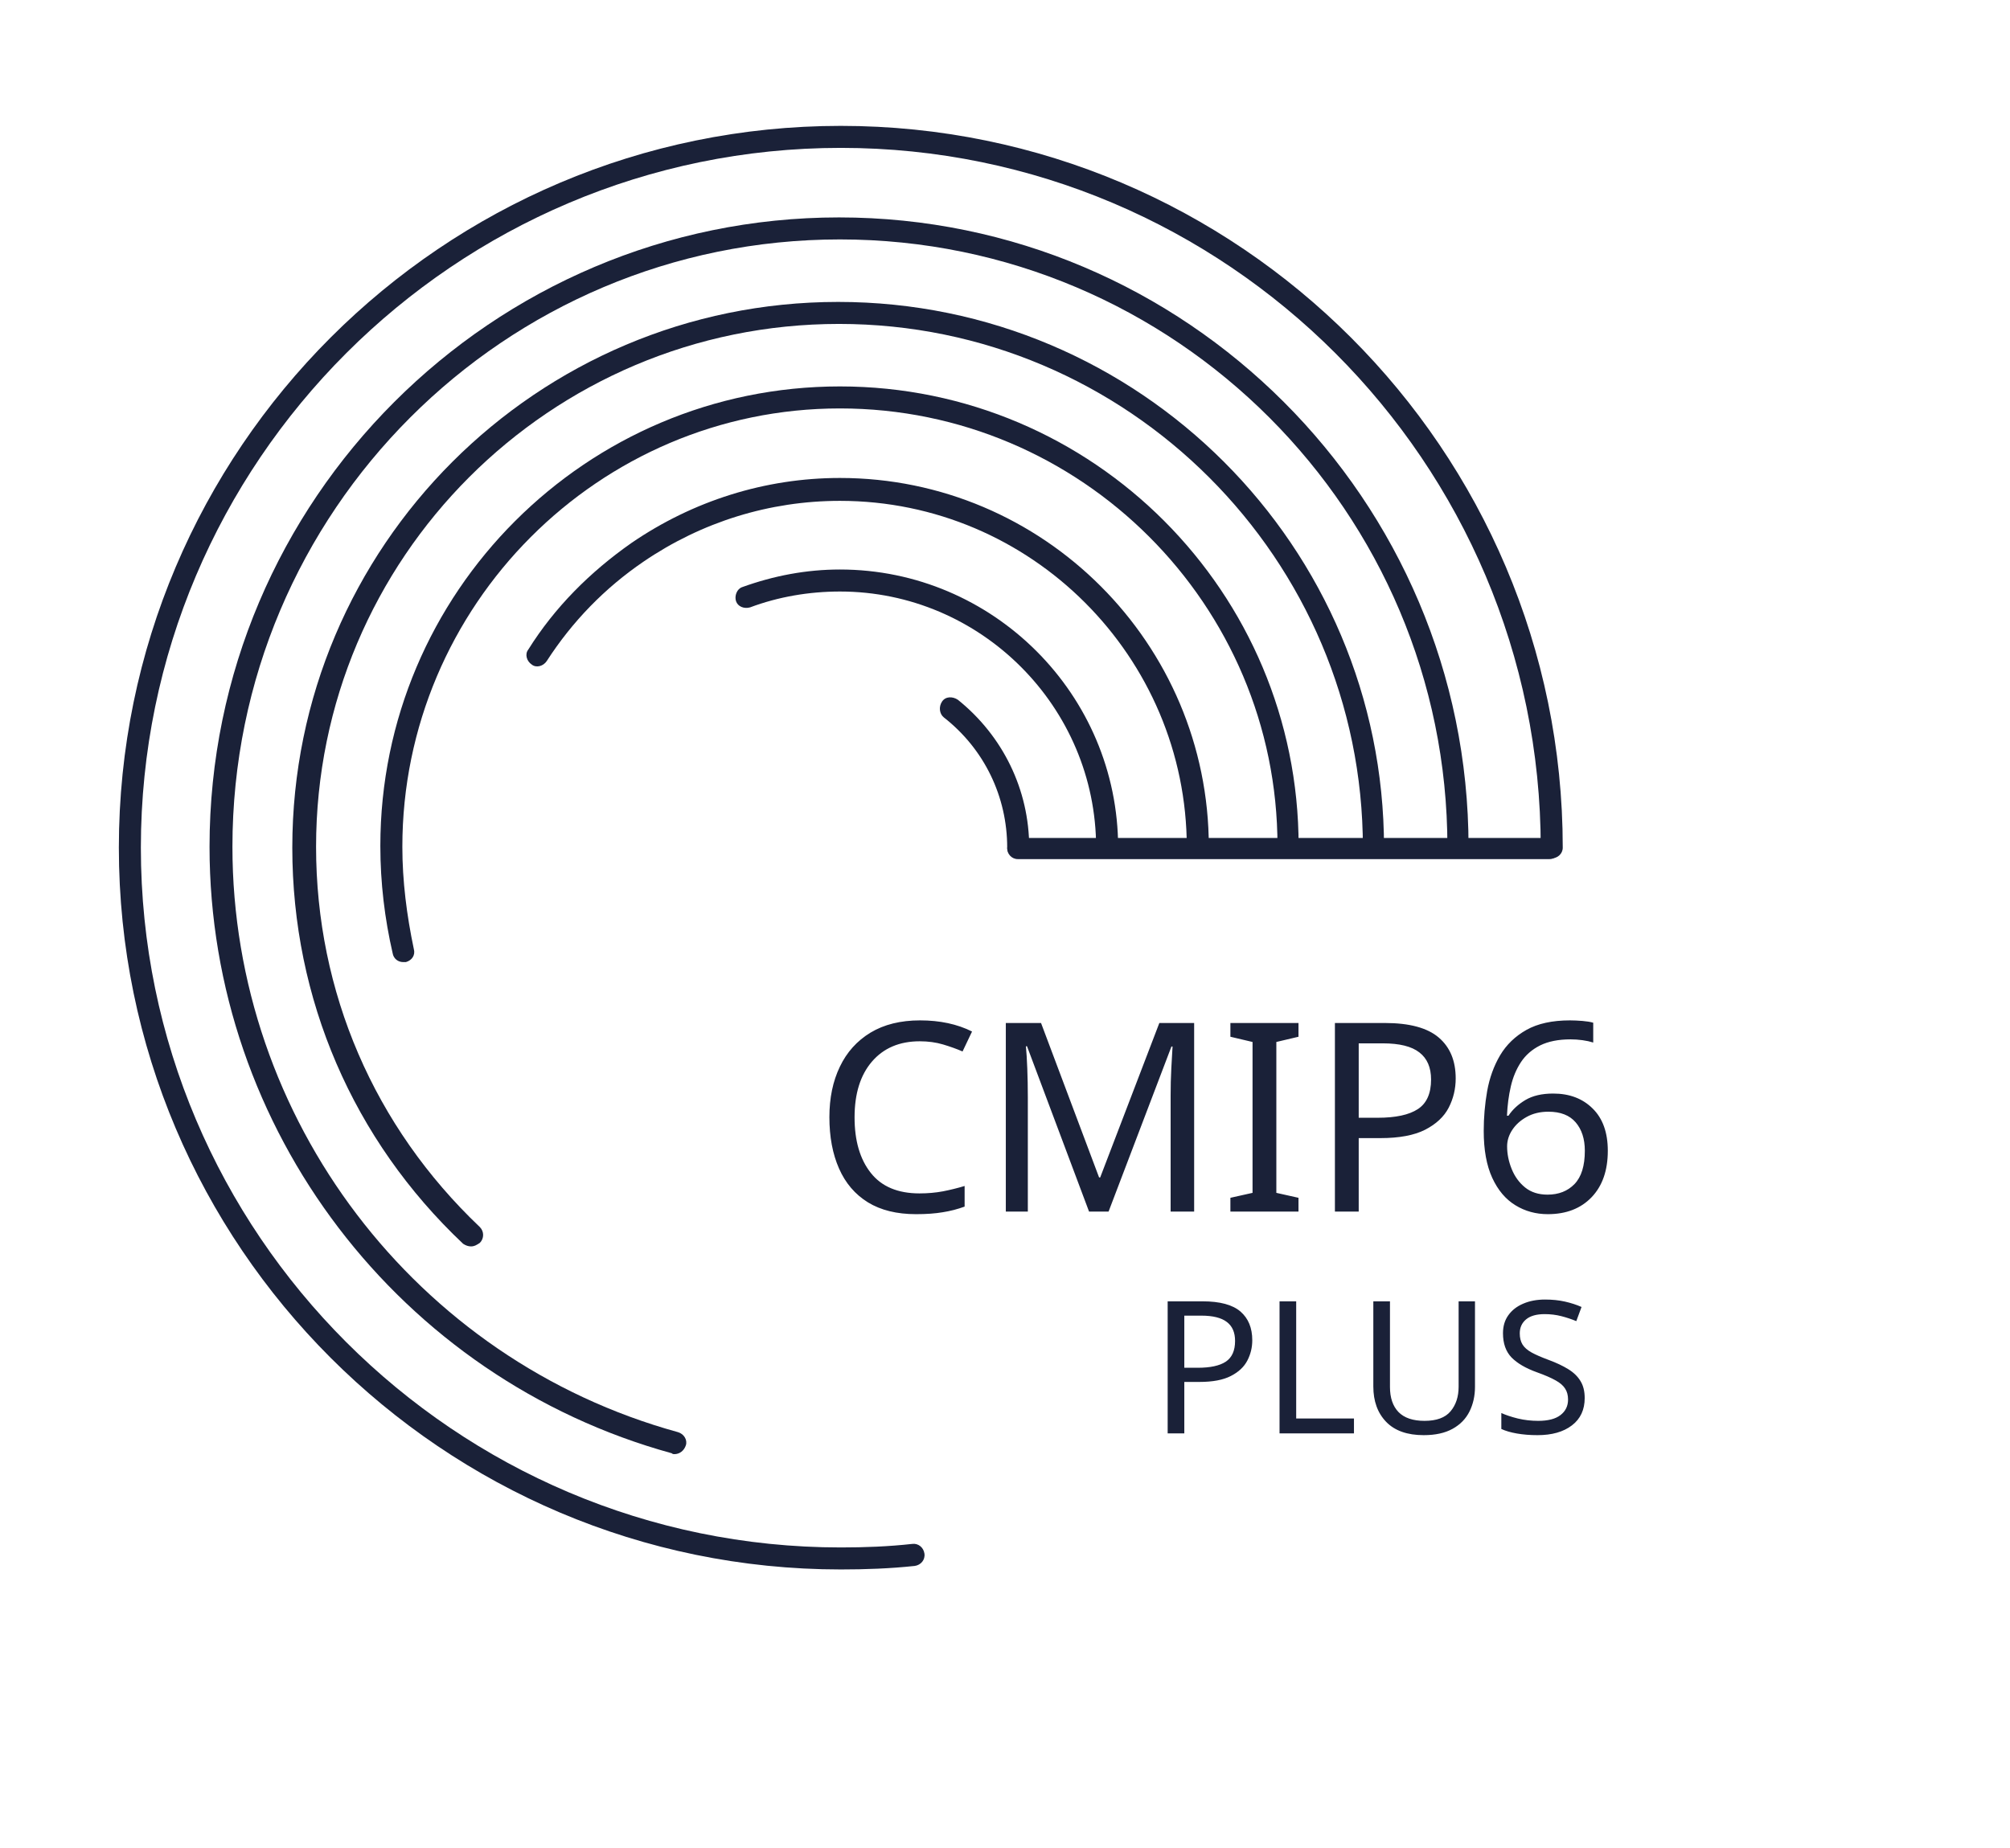
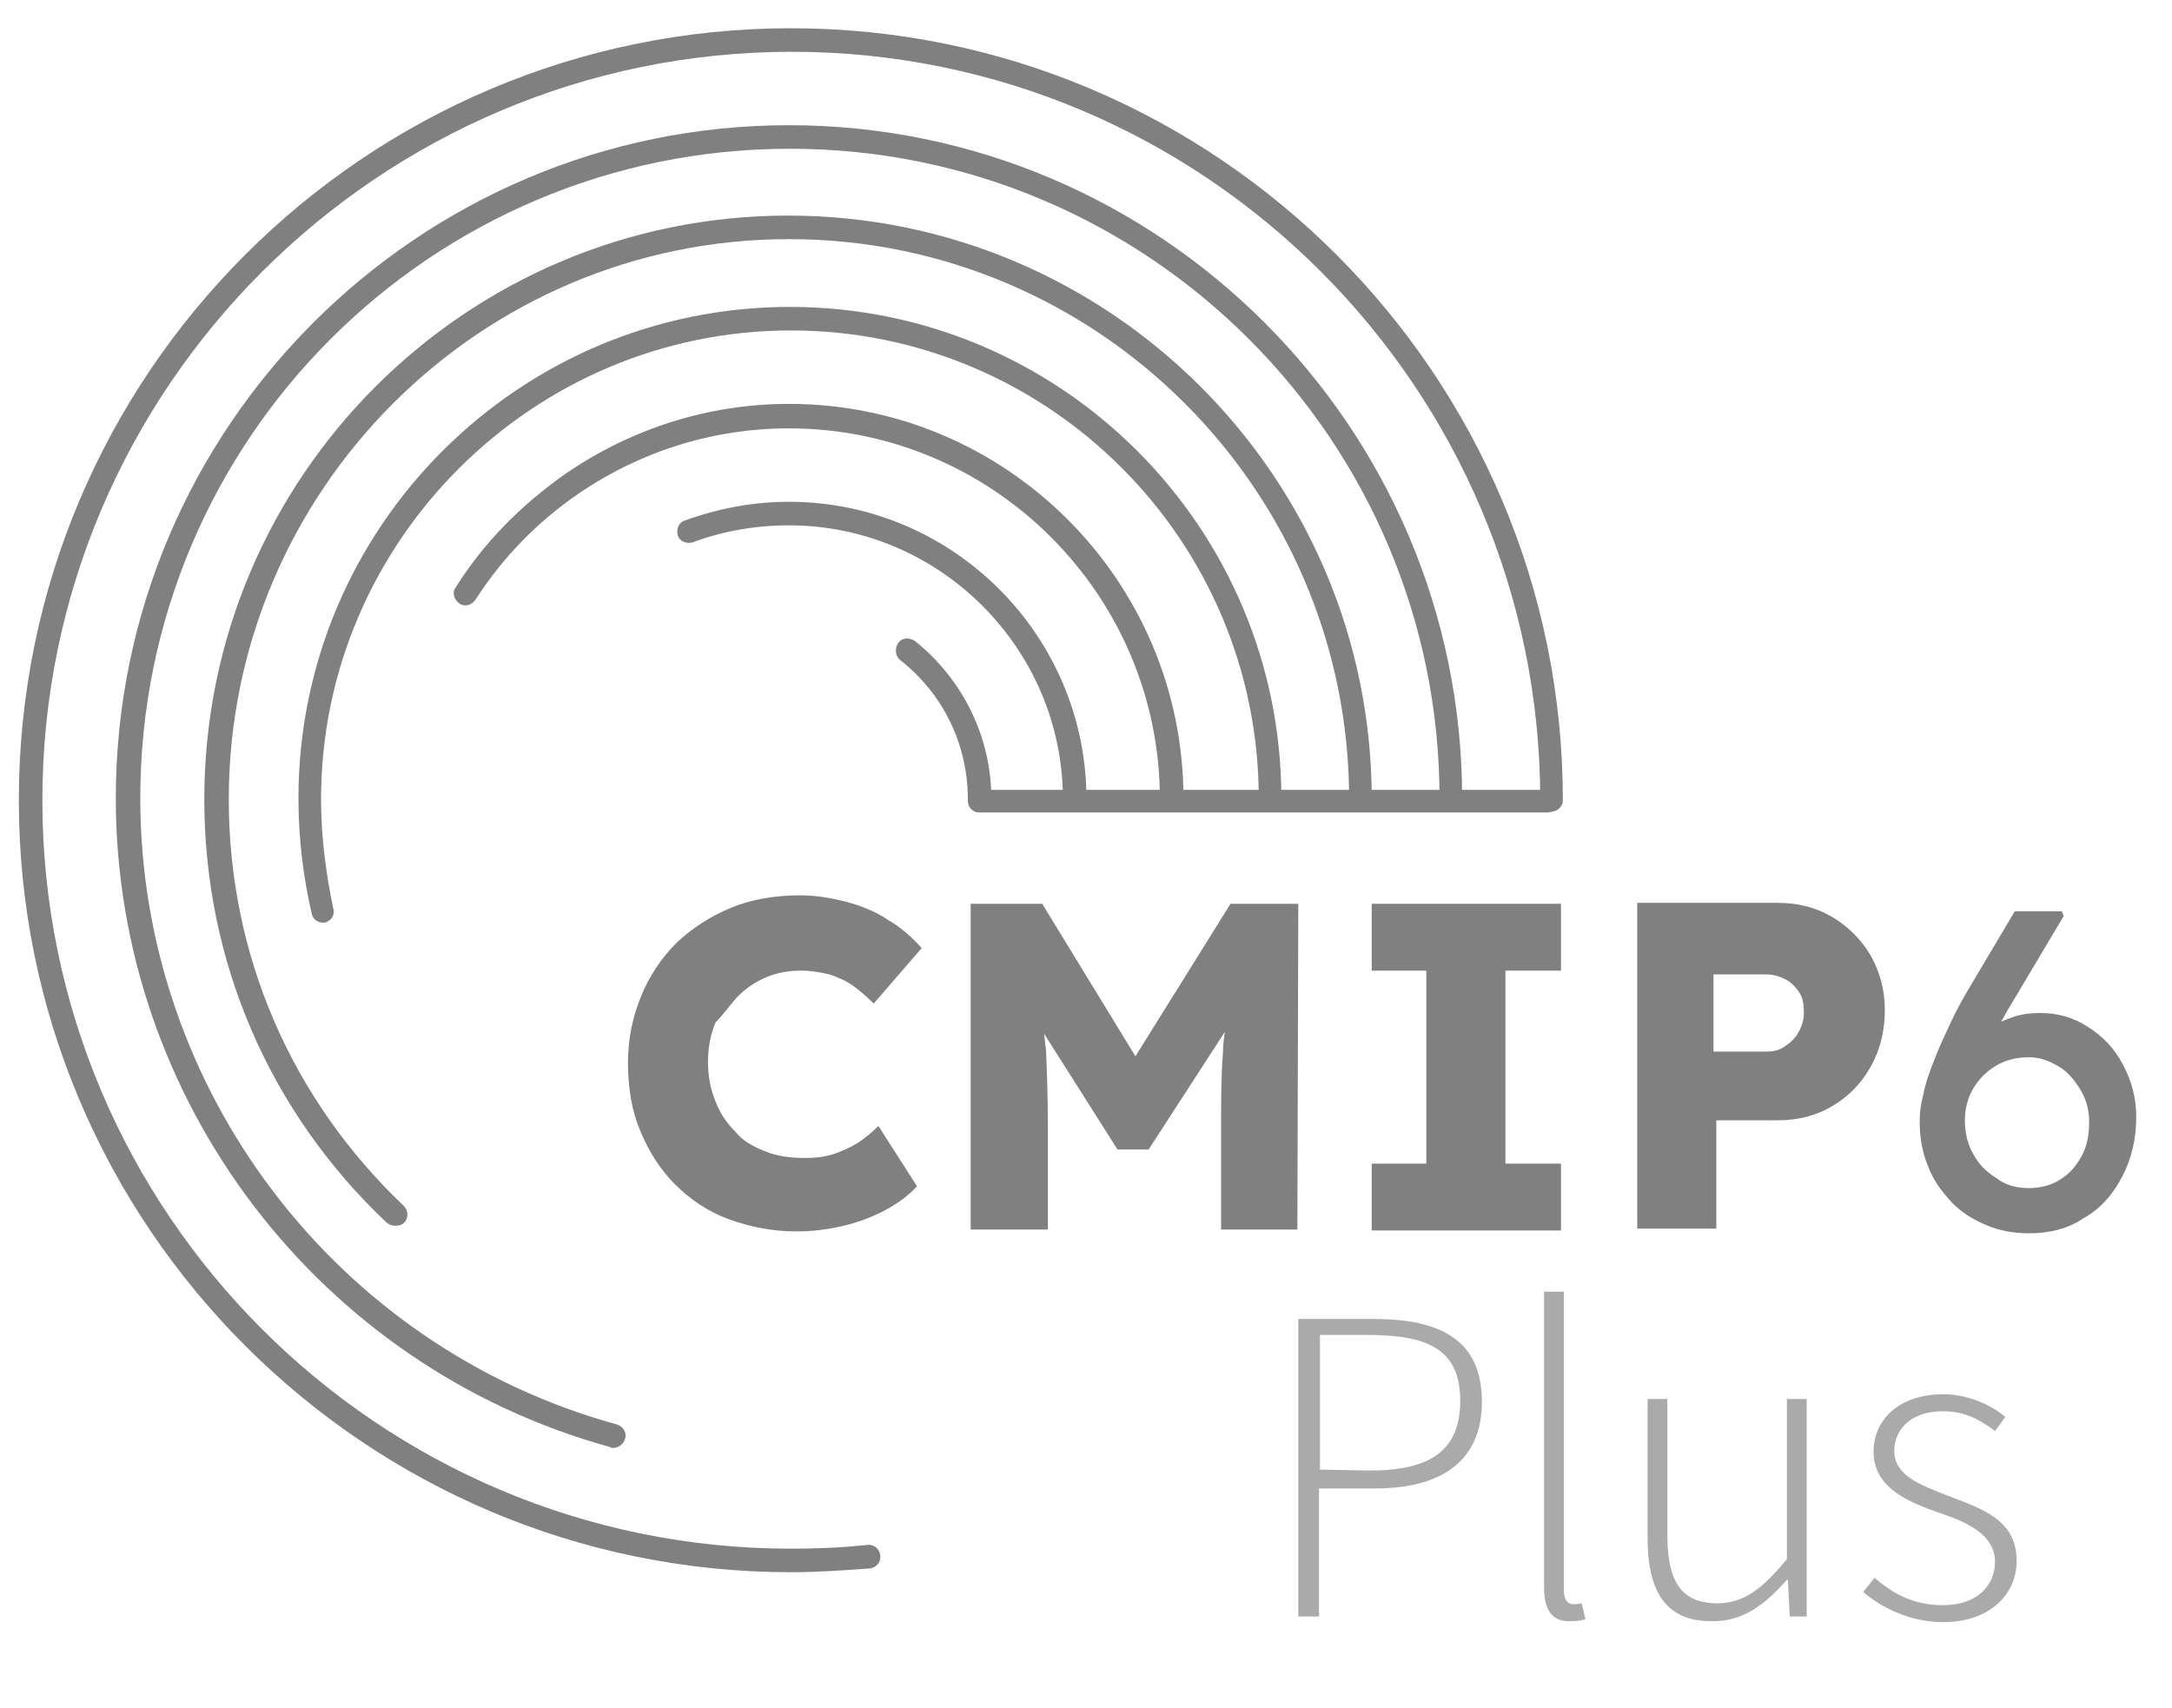
- <svg xmlns="http://www.w3.org/2000/svg" version="1.1" x="0px" y="0px" viewBox="0 0 228.3 209.9" style="enable-background:new 0 0 228.3 209.9;" xml:space="preserve">
+ <svg xmlns="http://www.w3.org/2000/svg" version="1.1" id="Layer_2_00000098909307480505546020000005400724714997941423_" x="0px" y="0px" viewBox="0 0 230.7 181.4" style="enable-background:new 0 0 230.7 181.4;" xml:space="preserve">
  <style type="text/css">
- 	.st0{fill:#1A2138;}
- 	.st1{font-family:'KometaUnicase-Heavy';}
- 	.st2{font-size:30px;}
- 	.st3{font-size:21px;}
+ 	.st0{fill:gray;}
+ 	.st1{enable-background:new    ;}
+ 	.st2{fill:gray;}
+ 	.st3{opacity:0.67;}
+ 	.st4{fill:gray;}
</style>
-   <g id="Top">
+   <g id="Layer_1-2">
    <g>
-       <path class="st0" d="M76.6,165.2c-0.1,0-0.2,0-0.3-0.1c-30.9-8.5-52.5-36.8-52.5-68.9c0-39.4,32.1-71.5,71.5-71.5    s71.5,32.1,71.5,71.5c0,0.7-0.6,1.2-1.2,1.2s-1.2-0.6-1.2-1.2c0-38-30.9-69-69-69s-69,30.9-69,69c0,30.9,20.8,58.3,50.6,66.5    c0.7,0.2,1.1,0.9,0.9,1.5C77.7,164.8,77.2,165.2,76.6,165.2L76.6,165.2z" />
-       <path class="st0" d="M53.5,141.6c-0.3,0-0.6-0.1-0.9-0.3c-12.5-11.8-19.4-27.8-19.4-45c0-34.2,27.8-62,62-62s62,27.8,62,62    c0,0.7-0.6,1.2-1.2,1.2s-1.2-0.6-1.2-1.2c0-32.8-26.7-59.5-59.5-59.5S35.9,63.4,35.9,96.2c0,16.5,6.6,31.8,18.6,43.2    c0.5,0.5,0.5,1.3,0,1.8C54.2,141.4,53.9,141.6,53.5,141.6L53.5,141.6z" />
-       <path class="st0" d="M45.8,109.3c-0.6,0-1.1-0.4-1.2-1c-0.9-3.9-1.4-8-1.4-12.2c0-28.8,23.4-52.2,52.2-52.2s52.1,23.4,52.1,52.2    c0,0.7-0.6,1.2-1.2,1.2s-1.2-0.6-1.2-1.2c0-27.4-22.3-49.7-49.7-49.7S45.7,68.8,45.7,96.2c0,3.9,0.5,7.8,1.3,11.6    c0.2,0.7-0.2,1.3-0.9,1.5C46,109.3,45.9,109.3,45.8,109.3L45.8,109.3z" />
-       <path class="st0" d="M136,97.5c-0.7,0-1.2-0.6-1.2-1.2c0-21.7-17.7-39.4-39.4-39.4c-8,0-15.7,2.4-22.3,6.9c-4.4,3-8.1,6.8-11,11.3    c-0.4,0.6-1.2,0.8-1.7,0.4c-0.6-0.4-0.8-1.2-0.4-1.7c3-4.8,7-8.8,11.7-12.1c7-4.8,15.2-7.4,23.7-7.4c23.1,0,41.9,18.8,41.9,41.9    C137.2,96.9,136.7,97.5,136,97.5L136,97.5z" />
-       <path class="st0" d="M125.7,97.5c-0.7,0-1.2-0.6-1.2-1.2c0-16-13.1-29.1-29.1-29.1c-3.5,0-7,0.6-10.2,1.8    c-0.7,0.2-1.4-0.1-1.6-0.7s0.1-1.4,0.7-1.6c3.6-1.3,7.3-2,11.1-2c17.4,0,31.6,14.2,31.6,31.6C126.9,96.9,126.4,97.5,125.7,97.5z" />
-       <path class="st0" d="M115.6,97.5c-0.7,0-1.2-0.6-1.2-1.2c0-5.8-2.6-11.2-7.2-14.8c-0.5-0.4-0.6-1.2-0.2-1.8s1.2-0.6,1.8-0.2    c5.1,4.1,8.1,10.2,8.1,16.8C116.8,96.9,116.2,97.5,115.6,97.5L115.6,97.5z" />
-       <path class="st0" d="M176,97.6h-60.4c-0.7,0-1.2-0.6-1.2-1.2s0.6-1.2,1.2-1.2H176c0.7,0,1.2,0.6,1.2,1.2S176.7,97.6,176,97.6z" />
-       <path class="st0" d="M95.5,178.3c-45.2,0-82-36.8-82-82s36.8-82,82-82s82,36.8,82,82c0,0.7-0.6,1.2-1.2,1.2S175,97,175,96.3    c0-43.8-35.7-79.5-79.5-79.5S16,52.5,16,96.3s35.7,79.5,79.5,79.5c2.7,0,5.4-0.1,8.1-0.4c0.7-0.1,1.3,0.4,1.4,1.1    s-0.4,1.3-1.1,1.4C101.1,178.2,98.3,178.3,95.5,178.3L95.5,178.3z" />
+       <g>
+         <path class="st0" d="M78.3,105.9c0.9-0.9,1.9-1.6,3.1-2.1s2.4-0.7,3.7-0.7c1.1,0,2.1,0.2,3,0.4c0.9,0.3,1.8,0.7,2.5,1.2     s1.5,1.2,2.2,1.9l5.1-5.9c-1-1.1-2.2-2.2-3.6-3c-1.3-0.9-2.9-1.5-4.4-1.9s-3.2-0.7-4.9-0.7c-2.6,0-5.1,0.4-7.3,1.3     s-4.2,2.2-5.8,3.7c-1.6,1.6-2.9,3.5-3.8,5.7s-1.4,4.5-1.4,7.1s0.4,5.1,1.3,7.2c0.9,2.2,2.1,4.1,3.7,5.7s3.5,2.9,5.7,3.7     c2.2,0.8,4.6,1.3,7.2,1.3c1.7,0,3.3-0.2,5-0.6s3.2-1,4.5-1.7s2.5-1.6,3.3-2.5l-4.1-6.4c-0.7,0.7-1.3,1.2-2.2,1.8     c-0.8,0.5-1.7,0.9-2.6,1.2c-1,0.3-1.9,0.4-3,0.4c-1.6,0-3-0.2-4.2-0.7c-1.3-0.5-2.4-1.1-3.2-2.1c-0.9-0.9-1.6-1.9-2.1-3.2     c-0.5-1.2-0.8-2.6-0.8-4.2s0.3-3,0.8-4.2C76.8,107.8,77.5,106.8,78.3,105.9L78.3,105.9z" />
+         <path class="st0" d="M137.9,96h-7.2l-10.1,16.2L110.7,96h-7.6v34.6h8.2v-10.8c0-3.2-0.1-6-0.2-8.3c-0.1-0.5-0.1-1.1-0.2-1.7     l7.8,12.3h3.3l8.1-12.5c-0.1,0.7-0.2,1.4-0.2,2.2c-0.2,2.4-0.2,5.1-0.2,8v10.8h8.1L137.9,96L137.9,96L137.9,96z" />
+         <polygon class="st0" points="165.8,103.1 165.8,96 145.7,96 145.7,103.1 151.5,103.1 151.5,123.6 145.7,123.6 145.7,130.7      165.8,130.7 165.8,123.6 159.9,123.6 159.9,103.1    " />
+         <path class="st0" d="M198.7,101.5c-1-1.7-2.4-3.1-4.1-4.1c-1.7-1-3.6-1.5-5.8-1.5h-14.9v34.6h8.4V119h6.5c2.2,0,4.1-0.5,5.8-1.5     s3.1-2.4,4.1-4.2c1-1.8,1.5-3.8,1.5-6C200.2,105.2,199.7,103.3,198.7,101.5L198.7,101.5z M191,109.7c-0.4,0.7-0.9,1.1-1.5,1.5     s-1.2,0.5-2,0.5H182v-8.2h5.6c0.7,0,1.4,0.2,2,0.5s1.1,0.8,1.5,1.4s0.5,1.3,0.5,2.2C191.6,108.3,191.4,109,191,109.7L191,109.7z" />
+       </g>
+       <g>
+         <path class="st0" d="M65.1,153.8c-0.1,0-0.2,0-0.3-0.1c-30.9-8.5-52.5-36.8-52.5-68.9c0-39.4,32.1-71.5,71.5-71.5     s71.5,32.1,71.5,71.5c0,0.7-0.6,1.2-1.2,1.2s-1.2-0.6-1.2-1.2c0-38-30.9-69-69-69s-69,30.9-69,69c0,30.9,20.8,58.3,50.6,66.5     c0.7,0.2,1.1,0.9,0.9,1.5C66.2,153.5,65.6,153.8,65.1,153.8L65.1,153.8z" />
+         <path class="st0" d="M42,130.2c-0.3,0-0.6-0.1-0.9-0.3c-12.5-11.8-19.4-27.8-19.4-45c0-34.2,27.8-62,62-62s62,27.8,62,62     c0,0.7-0.6,1.2-1.2,1.2s-1.2-0.6-1.2-1.2c0-32.8-26.7-59.5-59.5-59.5S24.3,52.1,24.3,84.9c0,16.5,6.6,31.8,18.6,43.2     c0.5,0.5,0.5,1.3,0,1.8C42.7,130.1,42.4,130.2,42,130.2L42,130.2z" />
+         <path class="st0" d="M34.3,98c-0.6,0-1.1-0.4-1.2-1c-0.9-3.9-1.4-8-1.4-12.2c0-28.8,23.4-52.2,52.2-52.2s52.2,23.4,52.2,52.2     c0,0.7-0.6,1.2-1.2,1.2s-1.2-0.6-1.2-1.2c0-27.4-22.3-49.7-49.7-49.7S34.1,57.5,34.1,84.9c0,3.9,0.5,7.8,1.3,11.6     c0.2,0.7-0.2,1.3-0.9,1.5C34.4,98,34.3,98,34.3,98L34.3,98z" />
+         <path class="st0" d="M124.4,86.1c-0.7,0-1.2-0.6-1.2-1.2c0-21.7-17.7-39.4-39.4-39.4c-8,0-15.7,2.4-22.3,6.9     c-4.4,3-8.1,6.8-11,11.3c-0.4,0.6-1.2,0.8-1.7,0.4c-0.6-0.4-0.8-1.2-0.4-1.7c3-4.8,7-8.8,11.7-12.1c7-4.8,15.2-7.4,23.7-7.4     c23.1,0,41.9,18.8,41.9,41.9C125.7,85.6,125.2,86.1,124.4,86.1L124.4,86.1z" />
+         <path class="st0" d="M114.1,86.1c-0.7,0-1.2-0.6-1.2-1.2c0-16-13.1-29.1-29.1-29.1c-3.5,0-7,0.6-10.2,1.8     c-0.7,0.2-1.4-0.1-1.6-0.7c-0.2-0.7,0.1-1.4,0.7-1.6c3.6-1.3,7.3-2,11.1-2c17.4,0,31.6,14.2,31.6,31.6     C115.4,85.6,114.8,86.1,114.1,86.1z" />
+         <path class="st0" d="M104,86.1c-0.7,0-1.2-0.6-1.2-1.2c0-5.8-2.6-11.2-7.2-14.8c-0.5-0.4-0.6-1.2-0.2-1.8s1.2-0.6,1.8-0.2     c5.1,4.1,8.1,10.2,8.1,16.8C105.3,85.6,104.7,86.1,104,86.1L104,86.1z" />
+         <path class="st0" d="M164.4,86.3H104c-0.7,0-1.2-0.6-1.2-1.2s0.6-1.2,1.2-1.2h60.4c0.7,0,1.2,0.6,1.2,1.2S165.1,86.3,164.4,86.3z     " />
+         <path class="st0" d="M84,167c-45.2,0-82-36.8-82-82S38.8,3,84,3s82,36.8,82,82c0,0.7-0.6,1.2-1.2,1.2s-1.2-0.6-1.2-1.2     c0-43.8-35.7-79.5-79.5-79.5S4.5,41.2,4.5,85s35.7,79.5,79.5,79.5c2.7,0,5.4-0.1,8.1-0.4c0.7-0.1,1.3,0.4,1.4,1.1     s-0.4,1.3-1.1,1.4C89.6,166.8,86.8,167,84,167L84,167z" />
+       </g>
+       <g>
+         <g class="st1">
+           <path class="st2" d="M215.5,131c-1.7,0-3.2-0.3-4.6-0.9c-1.4-0.6-2.7-1.4-3.7-2.5c-1-1.1-1.9-2.3-2.4-3.7      c-0.6-1.4-0.9-3-0.9-4.8c0-0.9,0.1-1.8,0.4-2.9c0.2-1.1,0.6-2.2,1.1-3.5c0.5-1.3,1.1-2.6,1.8-4.1s1.5-2.9,2.4-4.4l4.4-7.4h5      l0.2,0.5l-5.3,8.9c-1,1.6-1.8,3.2-2.6,4.7c-0.8,1.5-1.4,2.9-1.9,4.2s-0.9,2.5-1.2,3.5l-1.2-4.9c0.6-1,1.3-1.9,2-2.6      c0.7-0.8,1.5-1.4,2.3-1.9c0.8-0.5,1.7-0.9,2.6-1.2c0.9-0.3,1.8-0.4,2.8-0.4c1.9,0,3.6,0.5,5.1,1.5c1.6,1,2.8,2.3,3.7,4      c0.9,1.7,1.4,3.5,1.4,5.5c0,2.4-0.5,4.5-1.5,6.4c-1,1.9-2.3,3.4-4.1,4.4C219.7,130.5,217.7,131,215.5,131z M215.5,126.2      c1.2,0,2.4-0.3,3.3-0.9c1-0.6,1.7-1.4,2.3-2.5c0.6-1.1,0.8-2.3,0.8-3.7c0-1.2-0.3-2.3-0.9-3.3c-0.6-1-1.3-1.9-2.3-2.5      c-1-0.6-2-1-3.2-1c-1.3,0-2.5,0.3-3.5,0.9c-1,0.6-1.8,1.4-2.4,2.4c-0.6,1-0.9,2.2-0.9,3.4c0,1.3,0.3,2.6,0.9,3.6      c0.6,1.1,1.4,1.9,2.4,2.5C213,125.9,214.2,126.2,215.5,126.2z" />
+         </g>
+       </g>
    </g>
  </g>
-   <g id="Layer_2">
-     <text transform="matrix(1 0 0 1 92.376 137.6406)">
-       <tspan x="0" y="0" class="st0 st1 st2">CMIP6</tspan>
-       <tspan x="0" y="25.2" class="st0 st1 st3">       PLUS</tspan>
-     </text>
+   <g class="st3">
+     <g>
+       <path class="st4" d="M137.9,140.1h8c7.2,0,11.5,2.3,11.5,8.8c0,6.2-4.2,9.2-11.3,9.2h-6v13.6h-2.2V140.1z M145.5,156.2    c6.5,0,9.6-2.2,9.6-7.4c0-5.3-3.2-7-9.7-7h-5.2v14.3L145.5,156.2L145.5,156.2z" />
+       <path class="st4" d="M164,168.6v-31.4h2.1v31.7c0,1,0.4,1.5,1,1.5c0.2,0,0.4,0,0.9-0.1l0.4,1.7c-0.4,0.1-0.8,0.2-1.5,0.2    C164.9,172.3,164,171.1,164,168.6z" />
+       <path class="st4" d="M175,163.4v-14.8h2.1v14.5c0,4.9,1.5,7.2,5.3,7.2c2.7,0,4.7-1.4,7.4-4.7v-17h2.1v23.1h-1.8l-0.2-3.9h-0.1    c-2.3,2.6-4.6,4.4-7.8,4.4C177.2,172.3,175,169.4,175,163.4z" />
+       <path class="st4" d="M197.9,169.1l1.2-1.5c1.9,1.6,4,2.9,7.3,2.9c3.6,0,5.5-2.1,5.5-4.6c0-2.9-3-4.2-5.6-5.1    c-3.5-1.2-7.3-2.7-7.3-6.6c0-3.3,2.6-6.1,7.4-6.1c2.5,0,4.9,1,6.6,2.4l-1.1,1.5c-1.6-1.2-3.2-2.1-5.5-2.1c-3.6,0-5.2,2.1-5.2,4.2    c0,2.6,2.7,3.6,5.5,4.7c3.6,1.4,7.5,2.5,7.5,7c0,3.5-2.8,6.5-7.8,6.5C202.9,172.3,199.9,170.8,197.9,169.1z" />
+     </g>
  </g>
</svg>
